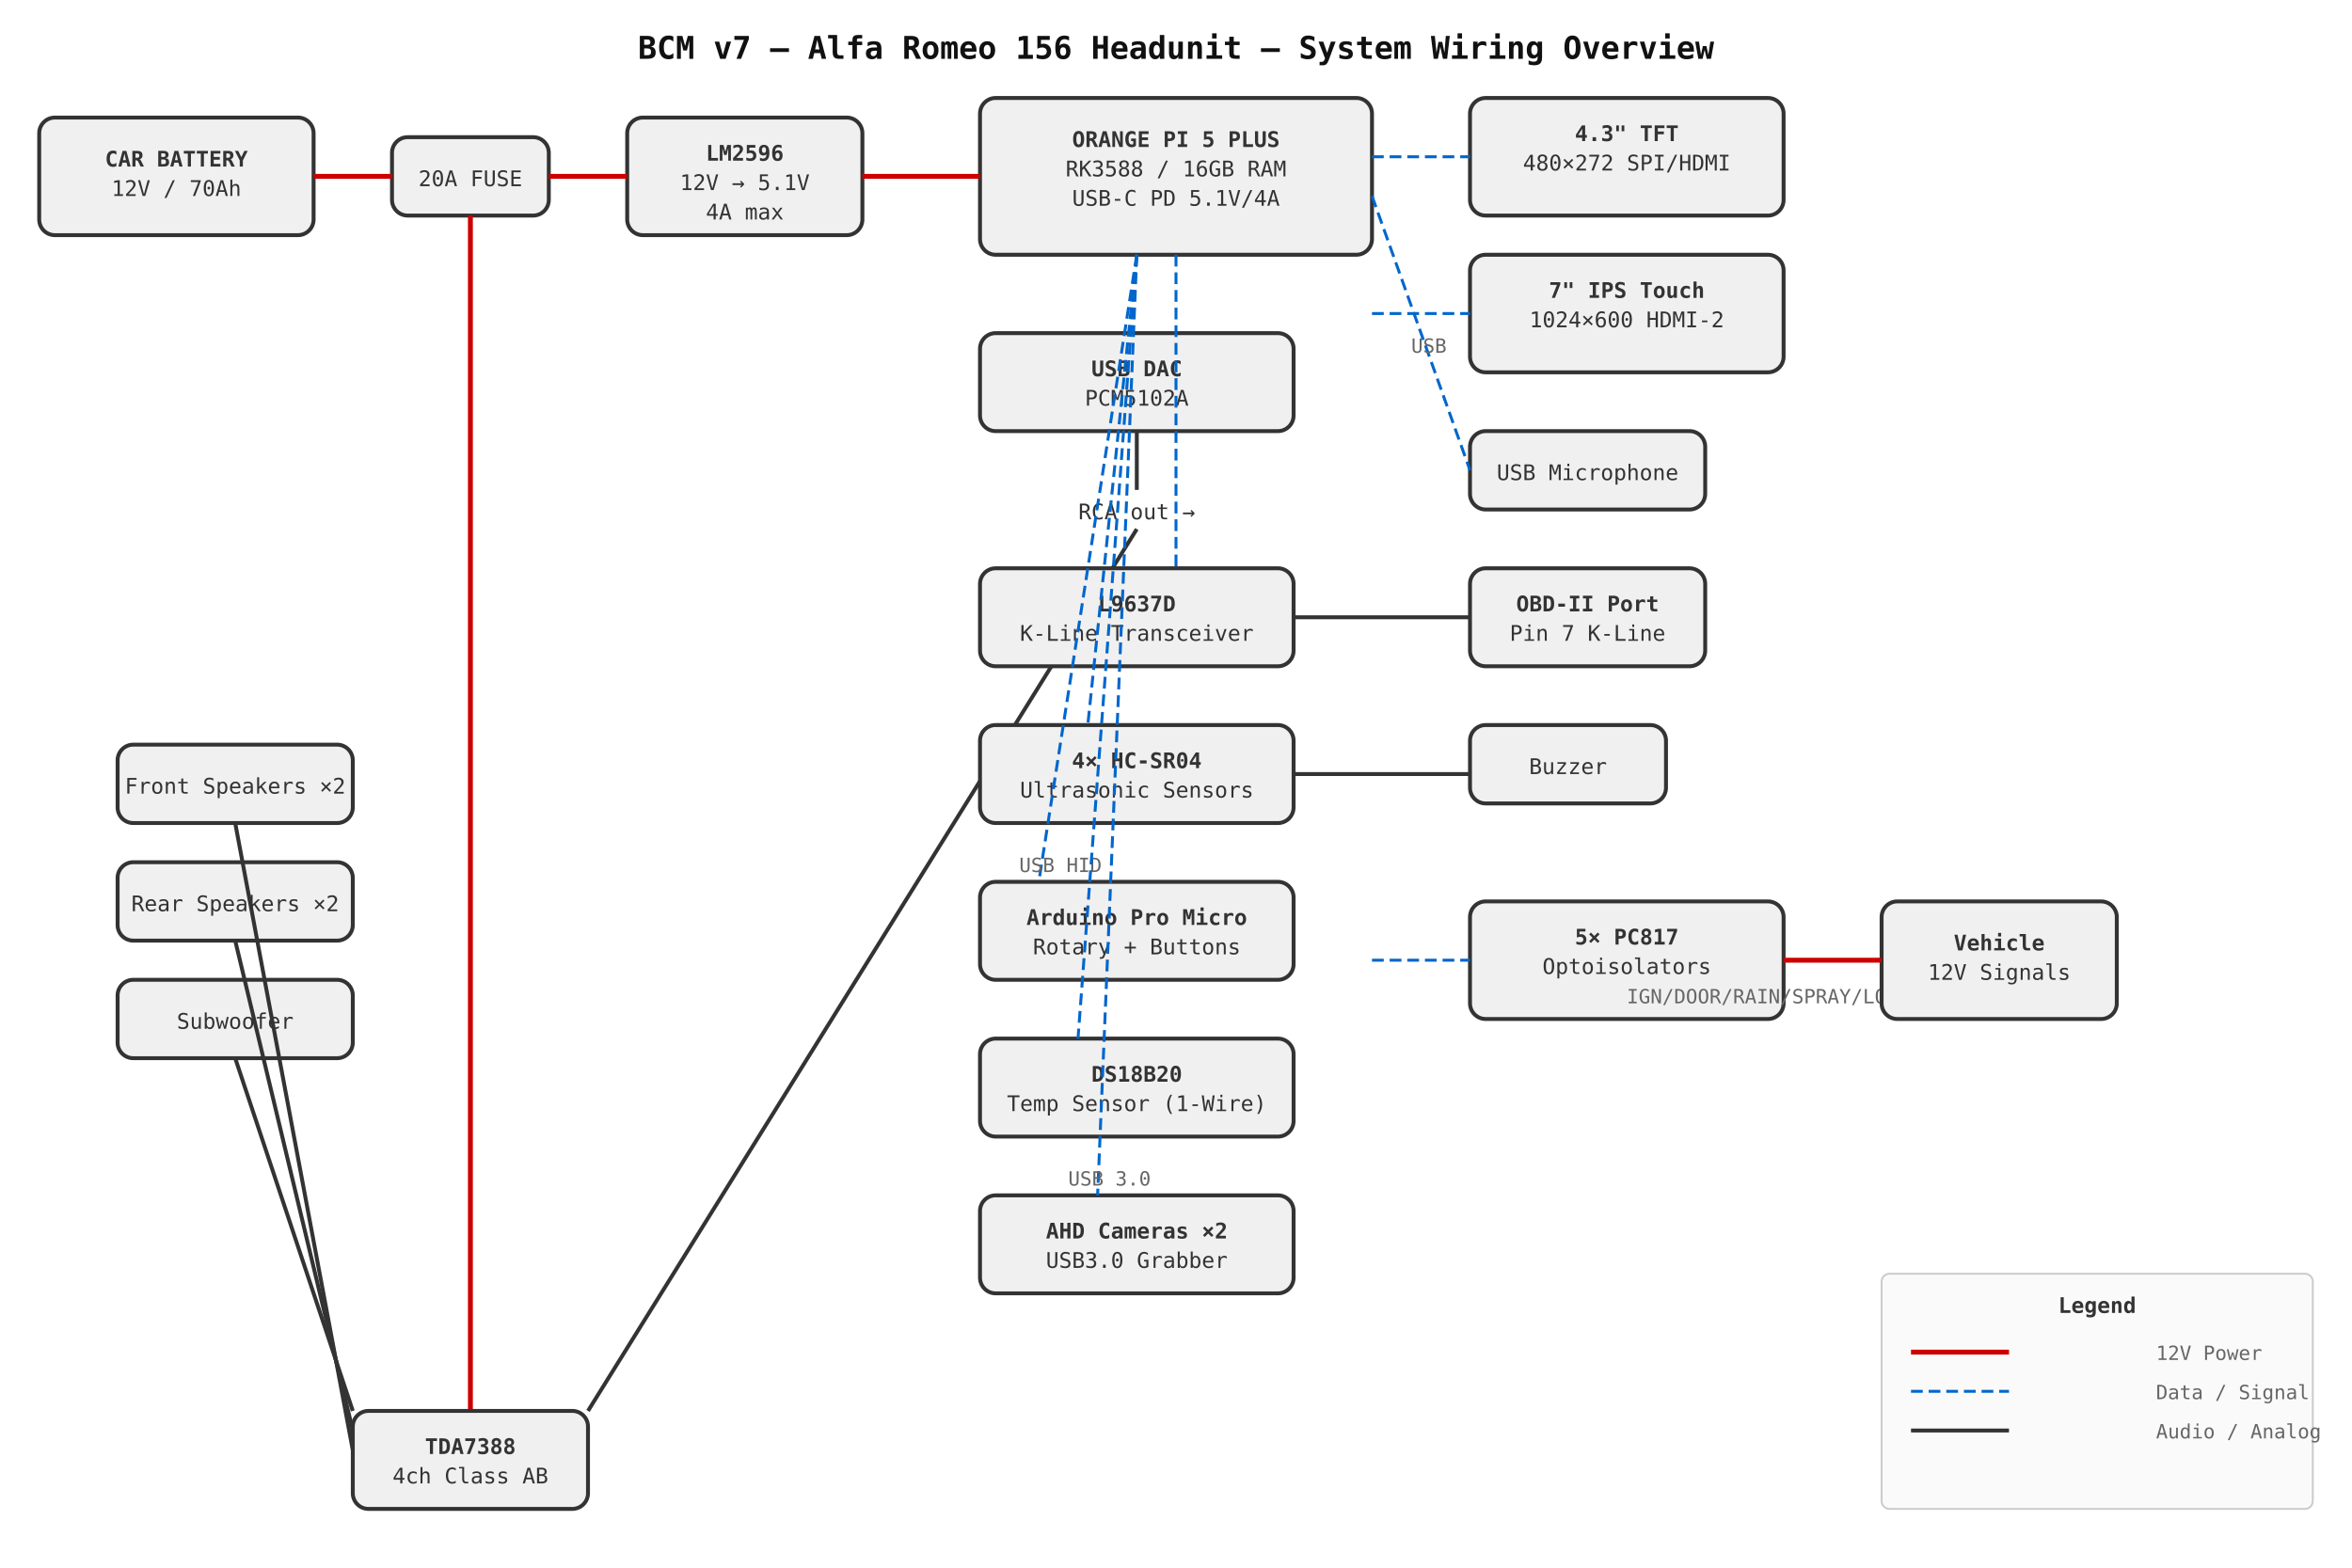
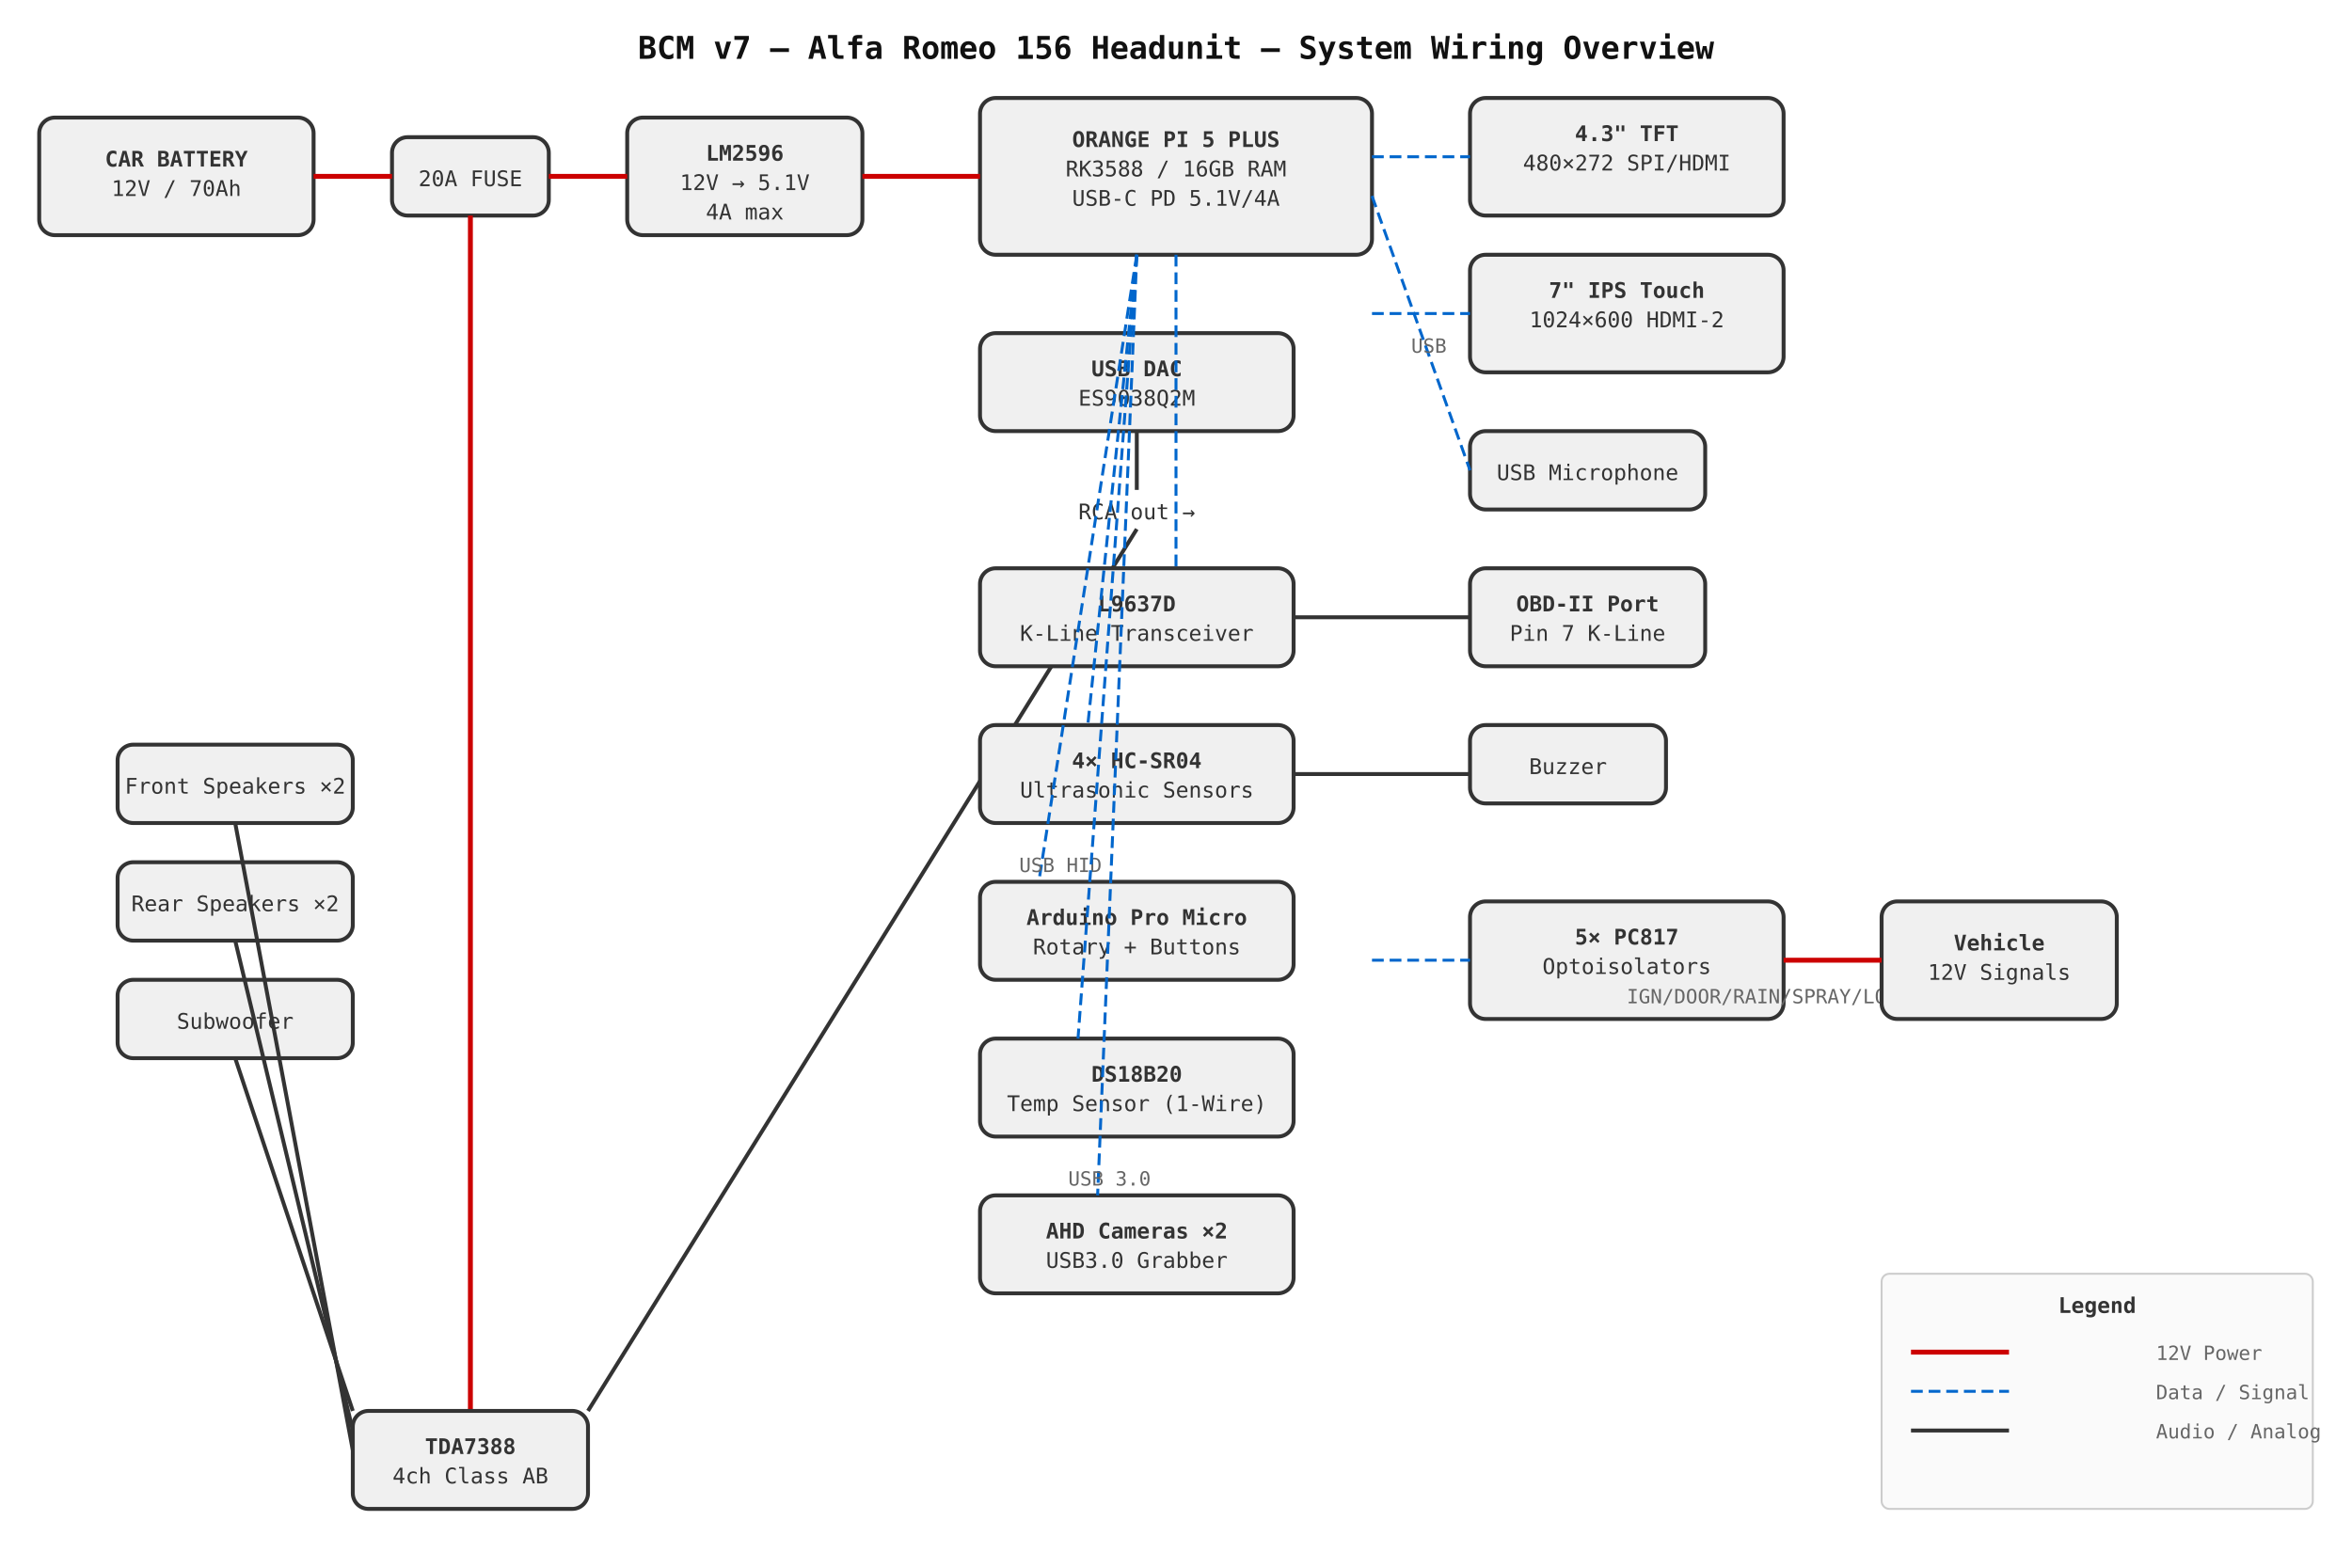
<svg xmlns="http://www.w3.org/2000/svg" viewBox="0 0 1200 800" font-family="monospace" font-size="12">
  <style>
    .box { fill: #f0f0f0; stroke: #333; stroke-width: 2; rx: 8; }
    .wire { stroke: #333; stroke-width: 2; fill: none; }
    .power { stroke: #c00; stroke-width: 2.5; fill: none; }
    .data { stroke: #06c; stroke-width: 1.5; fill: none; stroke-dasharray: 6 3; }
    .label { font-size: 11px; fill: #333; text-anchor: middle; }
    .title { font-size: 16px; font-weight: bold; fill: #111; }
    .subtitle { font-size: 10px; fill: #666; }
  </style>
  <text x="600" y="30" class="title" text-anchor="middle">BCM v7 — Alfa Romeo 156 Headunit — System Wiring Overview</text>
  <rect x="20" y="60" width="140" height="60" class="box" fill="#ffe0e0" />
  <text x="90" y="85" class="label" font-weight="bold">CAR BATTERY</text>
  <text x="90" y="100" class="label">12V / 70Ah</text>
  <rect x="200" y="70" width="80" height="40" class="box" fill="#fff0e0" />
  <text x="240" y="95" class="label">20A FUSE</text>
  <rect x="320" y="60" width="120" height="60" class="box" fill="#fff0e0" />
  <text x="380" y="82" class="label" font-weight="bold">LM2596</text>
  <text x="380" y="97" class="label">12V → 5.1V</text>
  <text x="380" y="112" class="label">4A max</text>
  <line x1="160" y1="90" x2="200" y2="90" class="power" />
  <line x1="280" y1="90" x2="320" y2="90" class="power" />
  <rect x="500" y="50" width="200" height="80" class="box" fill="#e0f0ff" />
  <text x="600" y="75" class="label" font-weight="bold">ORANGE PI 5 PLUS</text>
  <text x="600" y="90" class="label">RK3588 / 16GB RAM</text>
  <text x="600" y="105" class="label">USB-C PD 5.1V/4A</text>
  <line x1="440" y1="90" x2="500" y2="90" class="power" />
  <line x1="240" y1="110" x2="240" y2="720" class="power" />
  <rect x="180" y="720" width="120" height="50" class="box" fill="#ffe0e0" />
  <text x="240" y="742" class="label" font-weight="bold">TDA7388</text>
  <text x="240" y="757" class="label">4ch Class AB</text>
  <rect x="750" y="50" width="160" height="60" class="box" fill="#e0ffe0" />
  <text x="830" y="72" class="label" font-weight="bold">4.3" TFT</text>
  <text x="830" y="87" class="label">480×272 SPI/HDMI</text>
  <line x1="700" y1="80" x2="750" y2="80" class="data" />
  <rect x="750" y="130" width="160" height="60" class="box" fill="#e0ffe0" />
  <text x="830" y="152" class="label" font-weight="bold">7" IPS Touch</text>
  <text x="830" y="167" class="label">1024×600 HDMI-2</text>
  <line x1="700" y1="160" x2="750" y2="160" class="data" />
  <rect x="500" y="170" width="160" height="50" class="box" fill="#fff0ff" />
  <text x="580" y="192" class="label" font-weight="bold">USB DAC</text>
-   <text x="580" y="207" class="label">PCM5102A</text>
+   <text x="580" y="207" class="label">ES9038Q2M</text>
  <line x1="580" y1="220" x2="580" y2="250" class="wire" />
  <text x="580" y="265" class="label">RCA out →</text>
  <line x1="580" y1="270" x2="300" y2="720" class="wire" />
  <rect x="500" y="290" width="160" height="50" class="box" fill="#fffff0" />
  <text x="580" y="312" class="label" font-weight="bold">L9637D</text>
  <text x="580" y="327" class="label">K-Line Transceiver</text>
  <line x1="600" y1="130" x2="600" y2="290" class="data" />
  <rect x="750" y="290" width="120" height="50" class="box" fill="#fffff0" />
  <text x="810" y="312" class="label" font-weight="bold">OBD-II Port</text>
  <text x="810" y="327" class="label">Pin 7 K-Line</text>
  <line x1="660" y1="315" x2="750" y2="315" class="wire" />
  <rect x="500" y="370" width="160" height="50" class="box" fill="#f0f0ff" />
  <text x="580" y="392" class="label" font-weight="bold">4× HC-SR04</text>
  <text x="580" y="407" class="label">Ultrasonic Sensors</text>
  <line x1="580" y1="130" x2="555" y2="370" class="data" />
  <rect x="750" y="370" width="100" height="40" class="box" />
  <text x="800" y="395" class="label">Buzzer</text>
  <line x1="660" y1="395" x2="750" y2="395" class="wire" />
  <rect x="500" y="450" width="160" height="50" class="box" fill="#f0fff0" />
  <text x="580" y="472" class="label" font-weight="bold">Arduino Pro Micro</text>
  <text x="580" y="487" class="label">Rotary + Buttons</text>
  <line x1="580" y1="130" x2="530" y2="450" class="data" />
  <text x="520" y="445" class="subtitle">USB HID</text>
  <rect x="500" y="530" width="160" height="50" class="box" fill="#e0ffff" />
  <text x="580" y="552" class="label" font-weight="bold">DS18B20</text>
  <text x="580" y="567" class="label">Temp Sensor (1-Wire)</text>
  <line x1="580" y1="130" x2="550" y2="530" class="data" />
  <rect x="500" y="610" width="160" height="50" class="box" fill="#ffe0ff" />
  <text x="580" y="632" class="label" font-weight="bold">AHD Cameras ×2</text>
  <text x="580" y="647" class="label">USB3.0 Grabber</text>
  <line x1="580" y1="130" x2="560" y2="610" class="data" />
  <text x="545" y="605" class="subtitle">USB 3.0</text>
  <rect x="750" y="460" width="160" height="60" class="box" fill="#fff8e0" />
  <text x="830" y="482" class="label" font-weight="bold">5× PC817</text>
  <text x="830" y="497" class="label">Optoisolators</text>
  <text x="830" y="512" class="subtitle">IGN/DOOR/RAIN/SPRAY/LOCK</text>
  <line x1="700" y1="490" x2="750" y2="490" class="data" />
  <rect x="960" y="460" width="120" height="60" class="box" fill="#ffe0e0" />
  <text x="1020" y="485" class="label" font-weight="bold">Vehicle</text>
  <text x="1020" y="500" class="label">12V Signals</text>
  <line x1="910" y1="490" x2="960" y2="490" class="power" />
  <rect x="60" y="380" width="120" height="40" class="box" />
  <text x="120" y="405" class="label">Front Speakers ×2</text>
  <rect x="60" y="440" width="120" height="40" class="box" />
  <text x="120" y="465" class="label">Rear Speakers ×2</text>
  <rect x="60" y="500" width="120" height="40" class="box" />
  <text x="120" y="525" class="label">Subwoofer</text>
  <line x1="180" y1="720" x2="120" y2="540" class="wire" />
  <line x1="180" y1="730" x2="120" y2="480" class="wire" />
  <line x1="180" y1="740" x2="120" y2="420" class="wire" />
  <rect x="750" y="220" width="120" height="40" class="box" />
  <text x="810" y="245" class="label">USB Microphone</text>
  <line x1="700" y1="100" x2="750" y2="240" class="data" />
  <text x="720" y="180" class="subtitle">USB</text>
  <rect x="960" y="650" width="220" height="120" fill="#fafafa" stroke="#ccc" rx="4" />
  <text x="1070" y="670" class="label" font-weight="bold">Legend</text>
  <line x1="975" y1="690" x2="1025" y2="690" class="power" />
  <text x="1100" y="694" class="subtitle">12V Power</text>
  <line x1="975" y1="710" x2="1025" y2="710" class="data" />
  <text x="1100" y="714" class="subtitle">Data / Signal</text>
  <line x1="975" y1="730" x2="1025" y2="730" class="wire" />
  <text x="1100" y="734" class="subtitle">Audio / Analog</text>
</svg>
